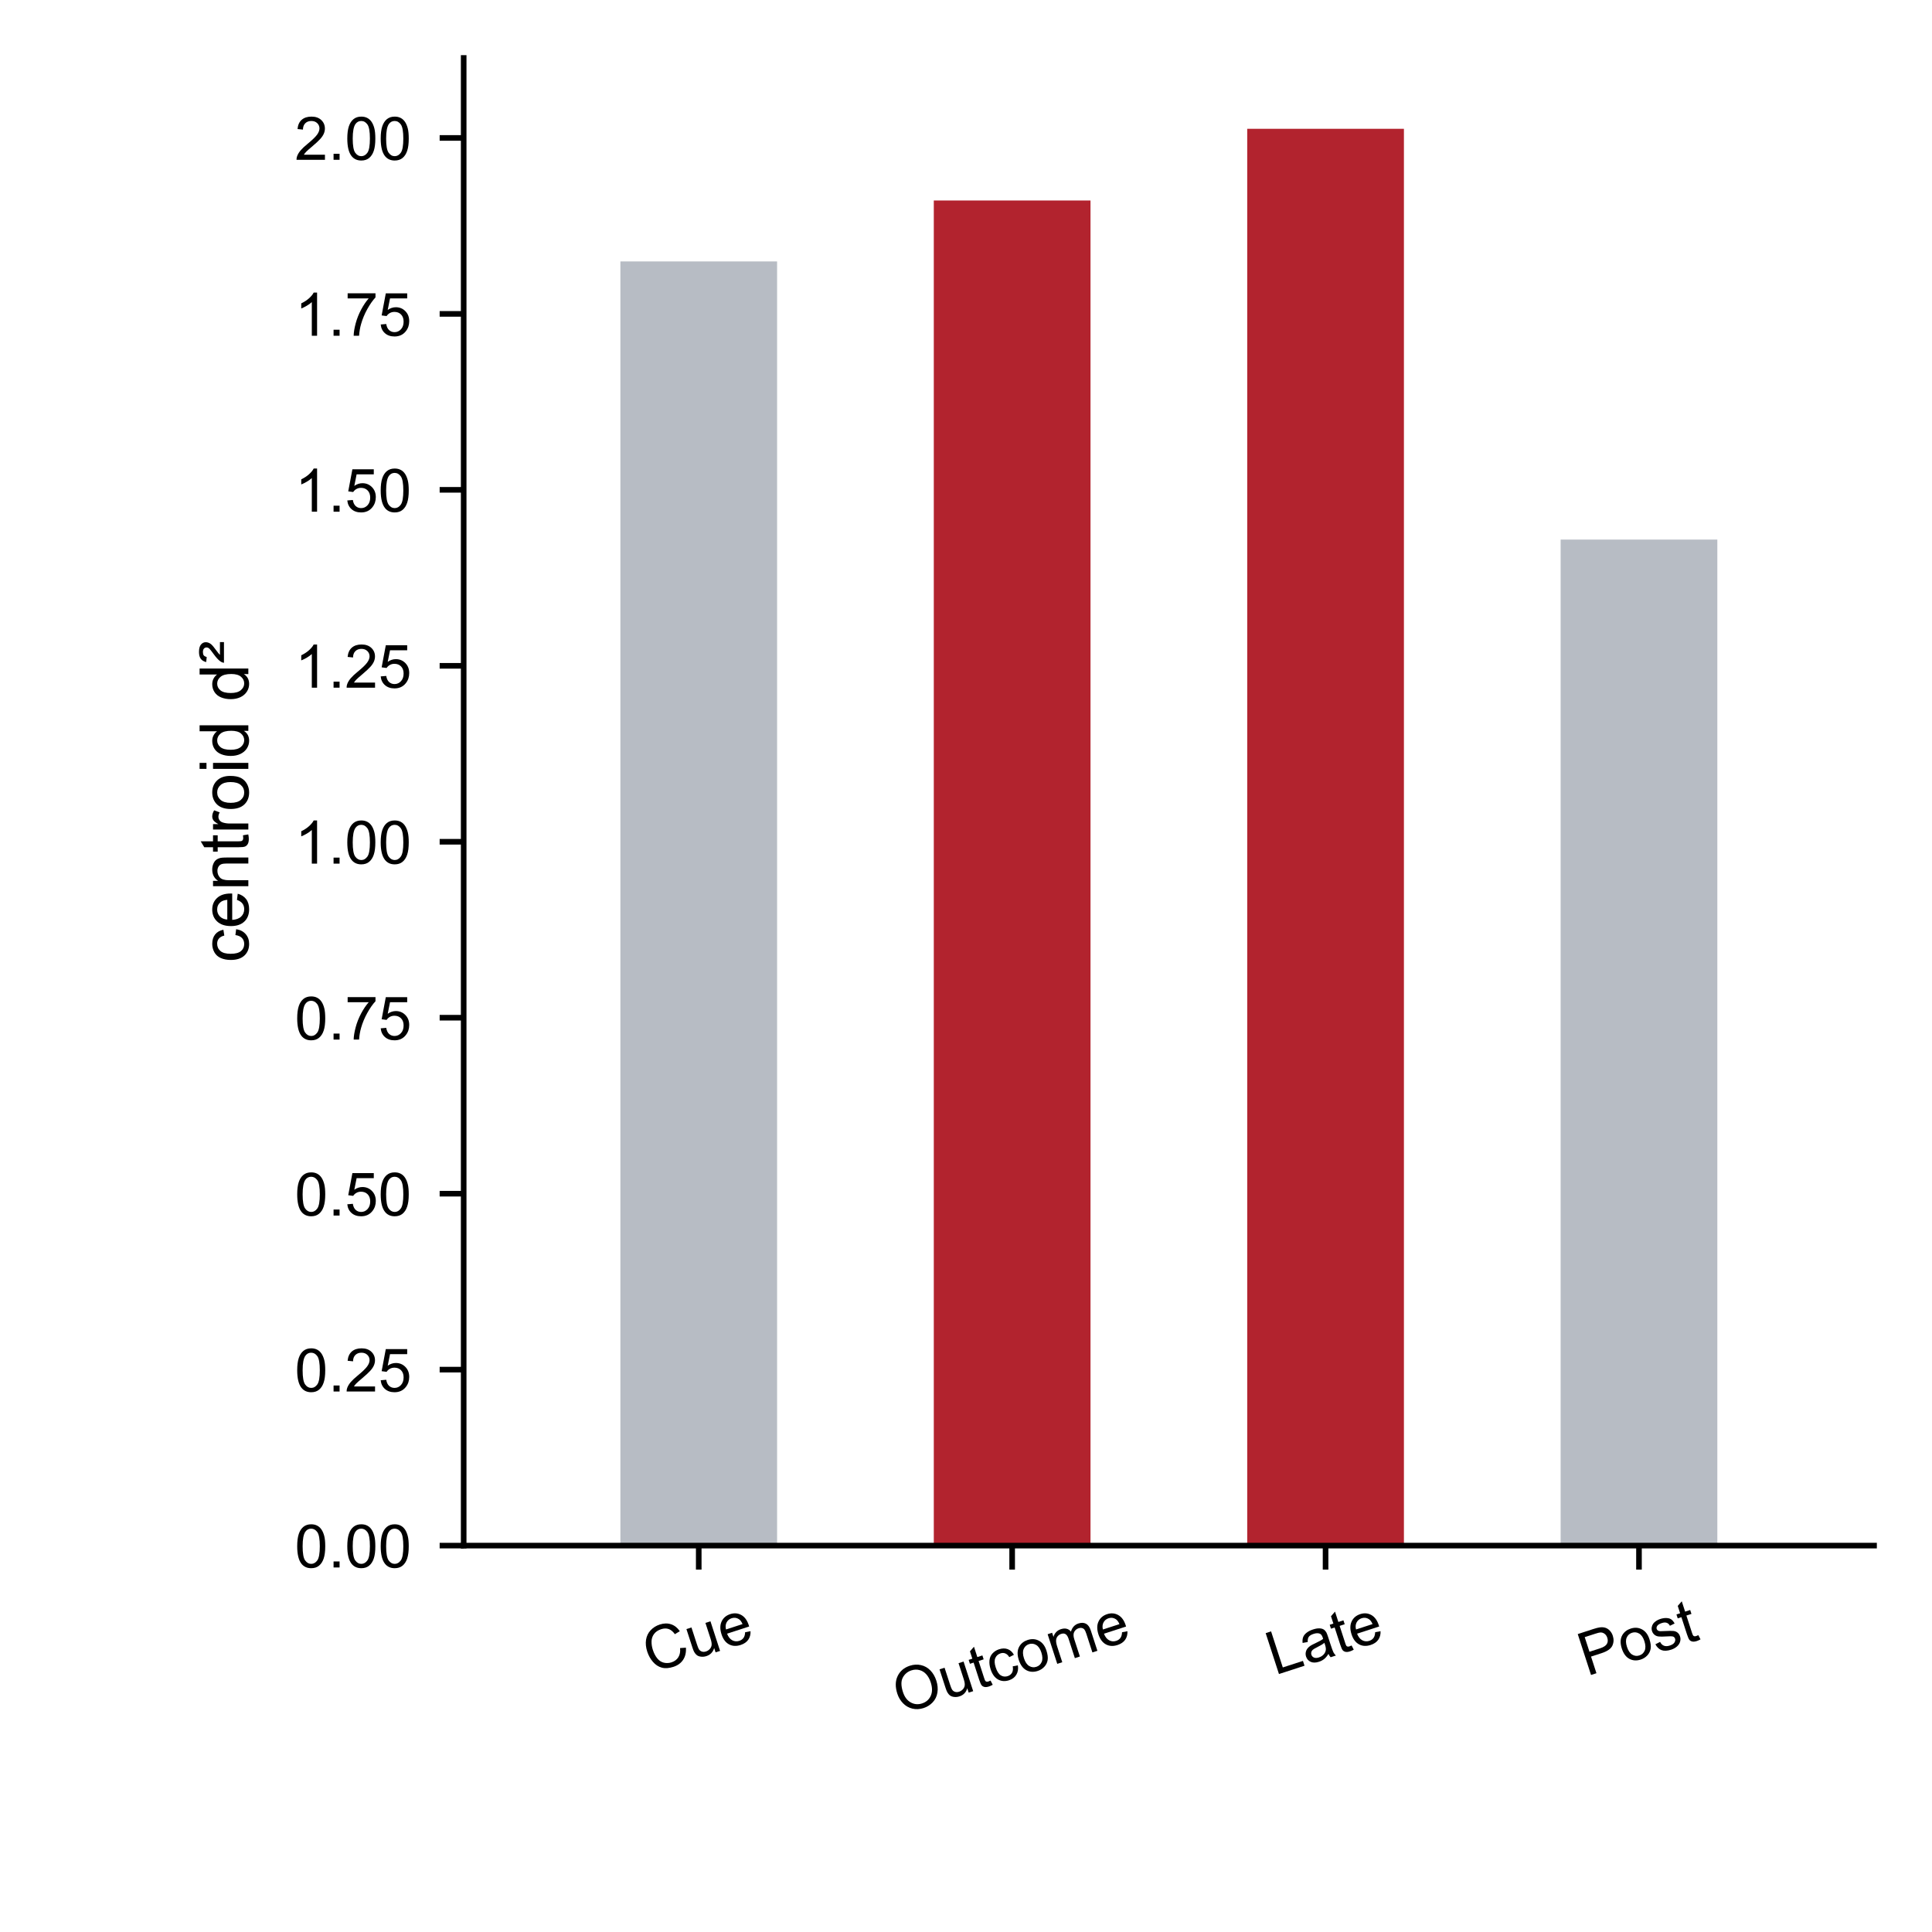
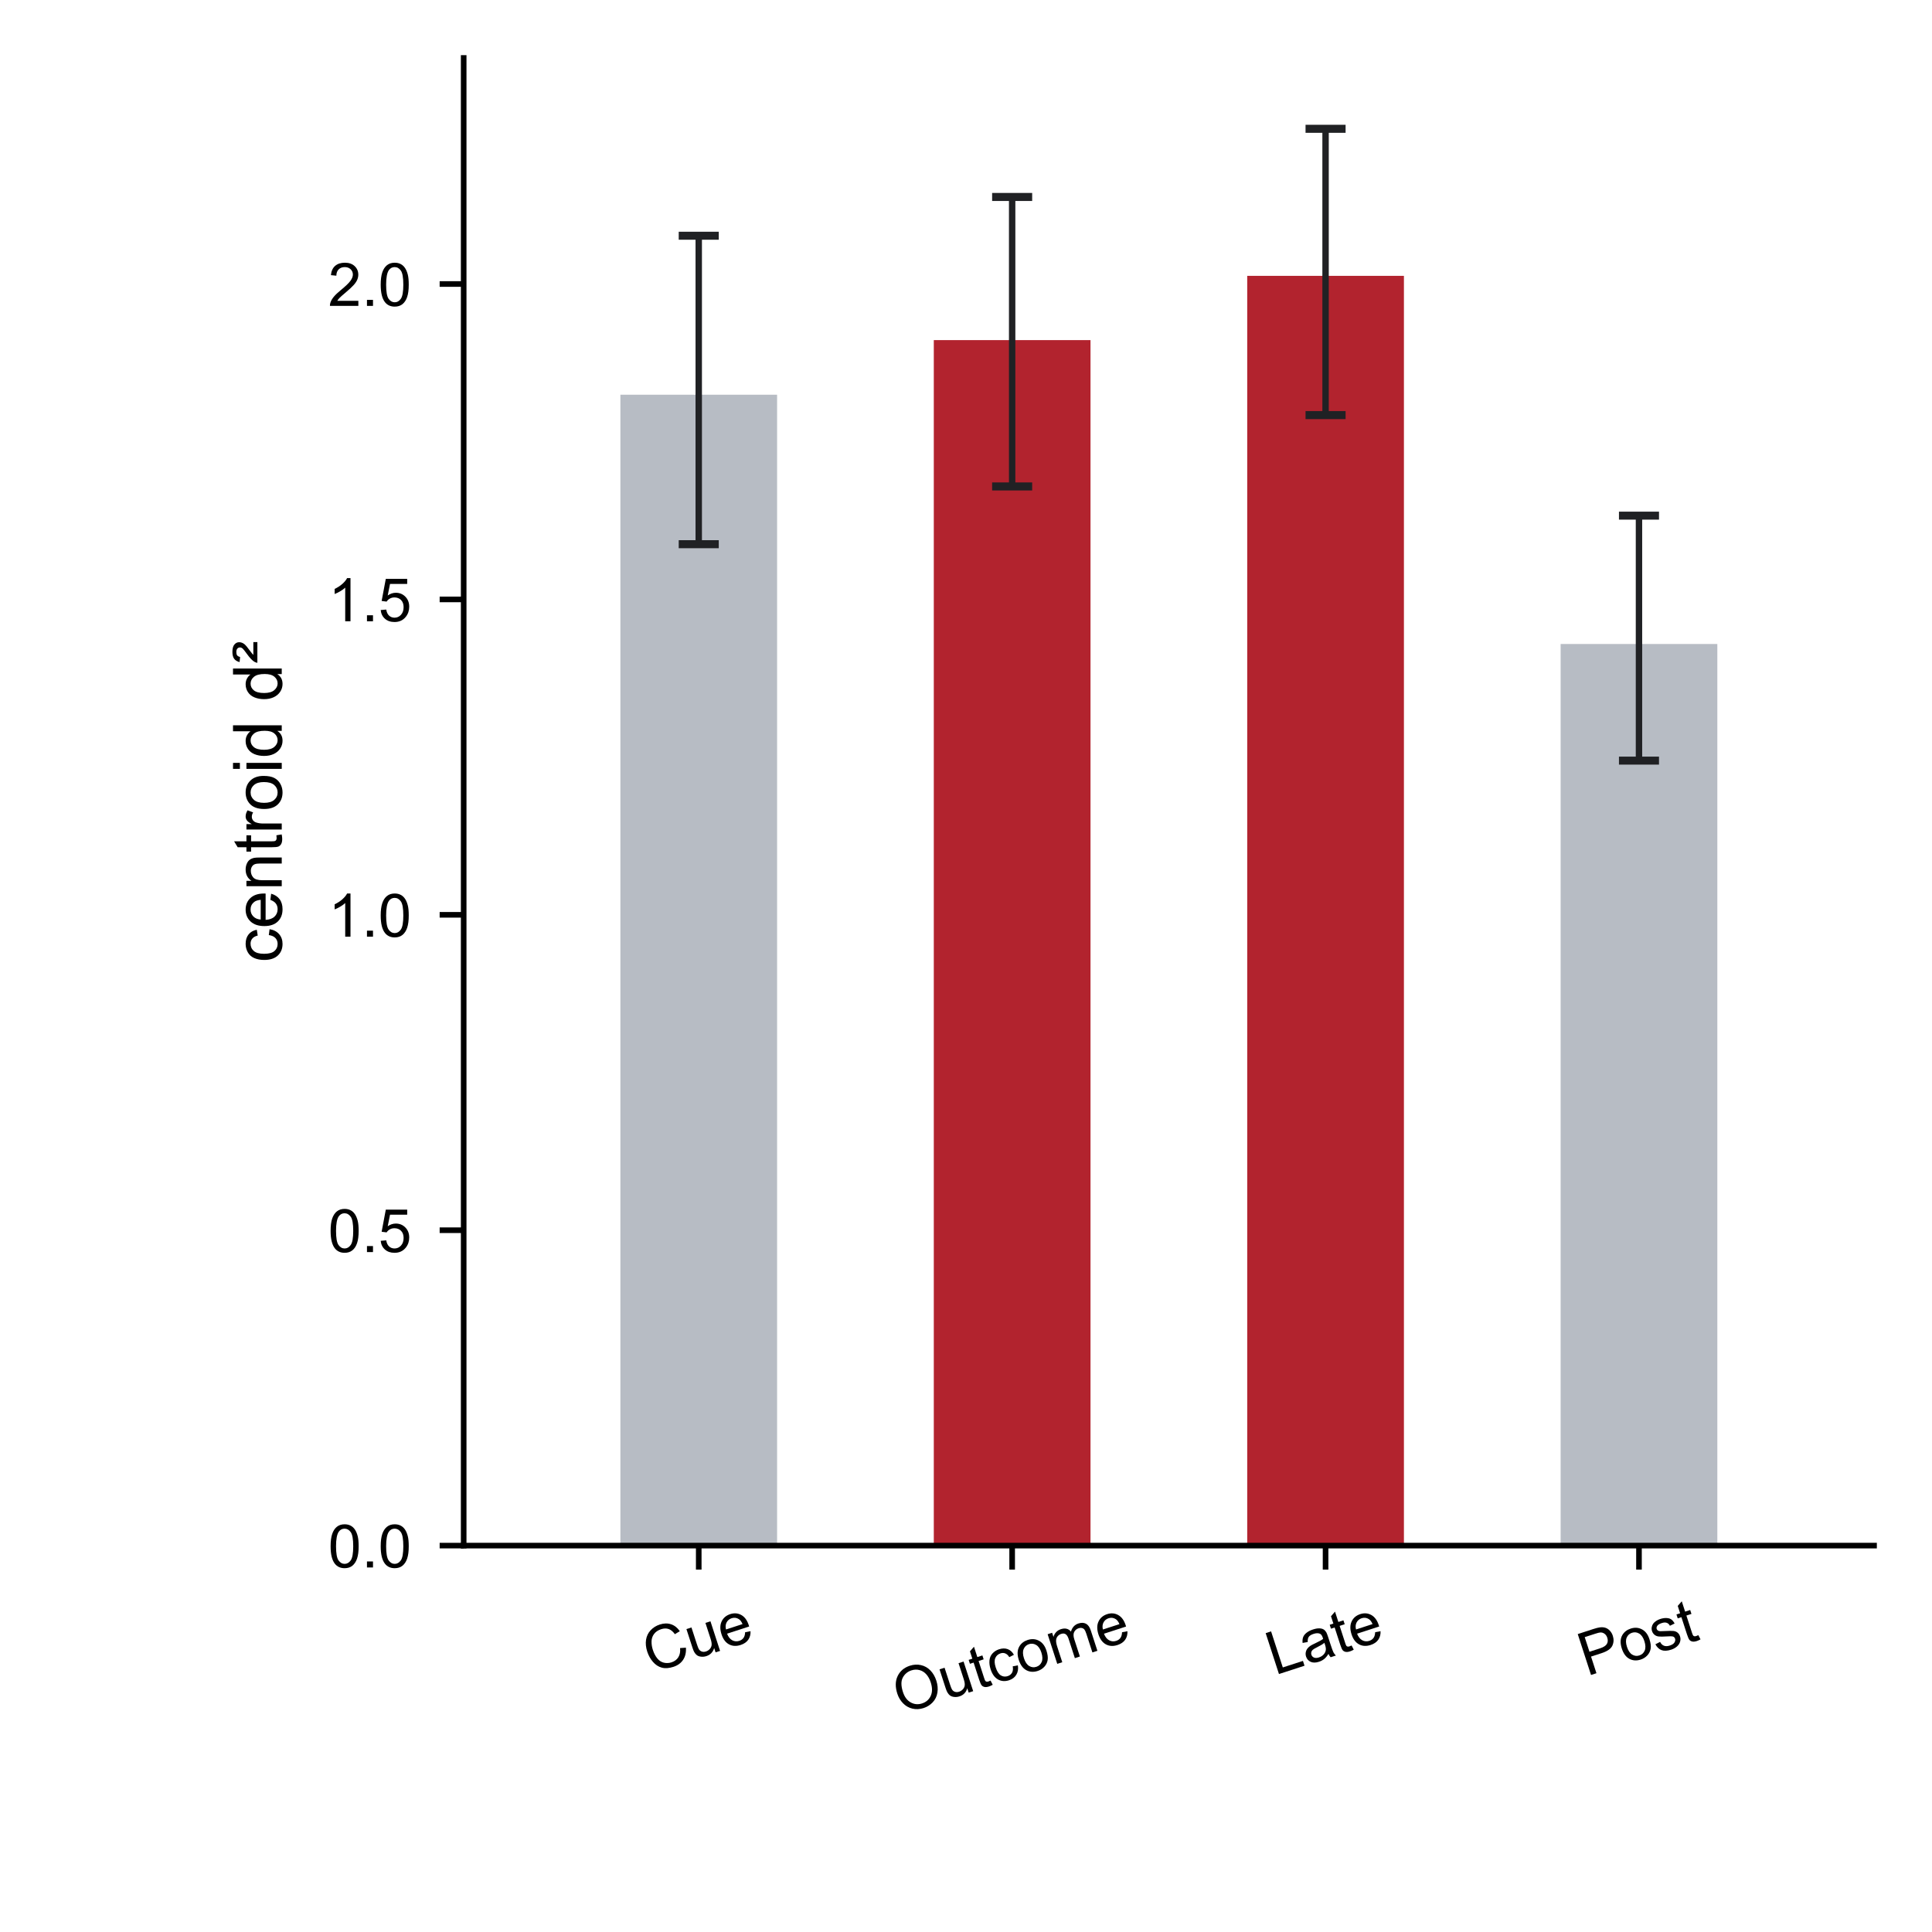
<svg xmlns="http://www.w3.org/2000/svg" xmlns:xlink="http://www.w3.org/1999/xlink" width="241.2pt" height="241.2pt" viewBox="0 0 241.2 241.2" version="1.1">
  <defs>
    <style type="text/css">*{stroke-linejoin: round; stroke-linecap: butt}</style>
  </defs>
  <g id="figure_1">
    <g id="patch_1">
      <path d="M 0 241.2  L 241.2 241.2  L 241.2 0  L 0 0  z " style="fill: #ffffff" />
    </g>
    <g id="axes_1">
      <g id="patch_2">
        <path d="M 57.888 192.96  L 233.964 192.96  L 233.964 7.236  L 57.888 7.236  z " style="fill: #ffffff" />
      </g>
      <g id="patch_3">
-         <path d="M 77.452 192.96  L 97.016 192.96  L 97.016 32.639  L 77.452 32.639  z " clip-path="url(#p7c0ac05b69)" style="fill: #b7bcc4" />
+         <path d="M 77.452 192.96  L 97.016 192.96  L 97.016 49.279  L 77.452 49.279  z " clip-path="url(#p2007e60e04)" style="fill: #b7bcc4" />
      </g>
      <g id="patch_4">
-         <path d="M 116.58 192.96  L 136.144 192.96  L 136.144 25.031  L 116.58 25.031  z " clip-path="url(#p7c0ac05b69)" style="fill: #b2232e" />
+         <path d="M 116.58 192.96  L 136.144 192.96  L 136.144 42.461  L 116.58 42.461  z " clip-path="url(#p2007e60e04)" style="fill: #b2232e" />
      </g>
      <g id="patch_5">
-         <path d="M 155.708 192.96  L 175.272 192.96  L 175.272 16.08  L 155.708 16.08  z " clip-path="url(#p7c0ac05b69)" style="fill: #b2232e" />
+         <path d="M 155.708 192.96  L 175.272 192.96  L 175.272 34.438  L 155.708 34.438  z " clip-path="url(#p2007e60e04)" style="fill: #b2232e" />
      </g>
      <g id="patch_6">
-         <path d="M 194.836 192.96  L 214.4 192.96  L 214.4 67.364  L 194.836 67.364  z " clip-path="url(#p7c0ac05b69)" style="fill: #b7bcc4" />
+         <path d="M 194.836 192.96  L 214.4 192.96  L 214.4 80.4  L 194.836 80.4  z " clip-path="url(#p2007e60e04)" style="fill: #b7bcc4" />
      </g>
      <g id="matplotlib.axis_1">
        <g id="xtick_1">
          <g id="line2d_1">
            <defs>
-               <path id="m45c8c78a8e" d="M 0 0  L 0 3  " style="stroke: #000000; stroke-width: 0.7" />
+               <path id="me2c7883039" d="M 0 0  L 0 3  " style="stroke: #000000; stroke-width: 0.7" />
            </defs>
            <g>
-               <use xlink:href="#m45c8c78a8e" x="87.234" y="192.96" style="stroke: #000000; stroke-width: 0.7" />
+               <use xlink:href="#me2c7883039" x="87.234" y="192.96" style="stroke: #000000; stroke-width: 0.7" />
            </g>
          </g>
          <g id="text_1">
            <g transform="translate(81.29155 208.9044) rotate(-18) scale(0.075 -0.075)">
              <defs>
                <path id="ArialMT-26" d="M 3763 1606  L 4369 1453  Q 4178 706 3683 314  Q 3188 -78 2472 -78  Q 1731 -78 1267 223  Q 803 525 561 1097  Q 319 1669 319 2325  Q 319 3041 592 3573  Q 866 4106 1370 4382  Q 1875 4659 2481 4659  Q 3169 4659 3637 4309  Q 4106 3959 4291 3325  L 3694 3184  Q 3534 3684 3231 3912  Q 2928 4141 2469 4141  Q 1941 4141 1586 3887  Q 1231 3634 1087 3207  Q 944 2781 944 2328  Q 944 1744 1114 1308  Q 1284 872 1643 656  Q 2003 441 2422 441  Q 2931 441 3284 734  Q 3638 1028 3763 1606  z " transform="scale(0.015625)" />
                <path id="ArialMT-58" d="M 2597 0  L 2597 488  Q 2209 -75 1544 -75  Q 1250 -75 995 37  Q 741 150 617 320  Q 494 491 444 738  Q 409 903 409 1263  L 409 3319  L 972 3319  L 972 1478  Q 972 1038 1006 884  Q 1059 663 1231 536  Q 1403 409 1656 409  Q 1909 409 2131 539  Q 2353 669 2445 892  Q 2538 1116 2538 1541  L 2538 3319  L 3100 3319  L 3100 0  L 2597 0  z " transform="scale(0.015625)" />
                <path id="ArialMT-48" d="M 2694 1069  L 3275 997  Q 3138 488 2766 206  Q 2394 -75 1816 -75  Q 1088 -75 661 373  Q 234 822 234 1631  Q 234 2469 665 2931  Q 1097 3394 1784 3394  Q 2450 3394 2872 2941  Q 3294 2488 3294 1666  Q 3294 1616 3291 1516  L 816 1516  Q 847 969 1125 678  Q 1403 388 1819 388  Q 2128 388 2347 550  Q 2566 713 2694 1069  z M 847 1978  L 2700 1978  Q 2663 2397 2488 2606  Q 2219 2931 1791 2931  Q 1403 2931 1139 2672  Q 875 2413 847 1978  z " transform="scale(0.015625)" />
              </defs>
              <use xlink:href="#ArialMT-26" />
              <use xlink:href="#ArialMT-58" transform="translate(72.21875 0)" />
              <use xlink:href="#ArialMT-48" transform="translate(127.8281 0)" />
            </g>
          </g>
        </g>
        <g id="xtick_2">
          <g id="line2d_2">
            <g>
-               <use xlink:href="#m45c8c78a8e" x="126.362" y="192.96" style="stroke: #000000; stroke-width: 0.7" />
+               <use xlink:href="#me2c7883039" x="126.362" y="192.96" style="stroke: #000000; stroke-width: 0.7" />
            </g>
          </g>
          <g id="text_2">
            <g transform="translate(112.4937 214.0593) rotate(-18) scale(0.075 -0.075)">
              <defs>
                <path id="ArialMT-32" d="M 309 2231  Q 309 3372 921 4017  Q 1534 4663 2503 4663  Q 3138 4663 3647 4359  Q 4156 4056 4423 3514  Q 4691 2972 4691 2284  Q 4691 1588 4409 1038  Q 4128 488 3612 205  Q 3097 -78 2500 -78  Q 1853 -78 1343 234  Q 834 547 571 1087  Q 309 1628 309 2231  z M 934 2222  Q 934 1394 1379 917  Q 1825 441 2497 441  Q 3181 441 3623 922  Q 4066 1403 4066 2288  Q 4066 2847 3877 3264  Q 3688 3681 3323 3911  Q 2959 4141 2506 4141  Q 1863 4141 1398 3698  Q 934 3256 934 2222  z " transform="scale(0.015625)" />
                <path id="ArialMT-57" d="M 1650 503  L 1731 6  Q 1494 -44 1306 -44  Q 1000 -44 831 53  Q 663 150 594 308  Q 525 466 525 972  L 525 2881  L 113 2881  L 113 3319  L 525 3319  L 525 4141  L 1084 4478  L 1084 3319  L 1650 3319  L 1650 2881  L 1084 2881  L 1084 941  Q 1084 700 1114 631  Q 1144 563 1211 522  Q 1278 481 1403 481  Q 1497 481 1650 503  z " transform="scale(0.015625)" />
                <path id="ArialMT-46" d="M 2588 1216  L 3141 1144  Q 3050 572 2676 248  Q 2303 -75 1759 -75  Q 1078 -75 664 370  Q 250 816 250 1647  Q 250 2184 428 2587  Q 606 2991 970 3192  Q 1334 3394 1763 3394  Q 2303 3394 2647 3120  Q 2991 2847 3088 2344  L 2541 2259  Q 2463 2594 2264 2762  Q 2066 2931 1784 2931  Q 1359 2931 1093 2626  Q 828 2322 828 1663  Q 828 994 1084 691  Q 1341 388 1753 388  Q 2084 388 2306 591  Q 2528 794 2588 1216  z " transform="scale(0.015625)" />
                <path id="ArialMT-52" d="M 213 1659  Q 213 2581 725 3025  Q 1153 3394 1769 3394  Q 2453 3394 2887 2945  Q 3322 2497 3322 1706  Q 3322 1066 3130 698  Q 2938 331 2570 128  Q 2203 -75 1769 -75  Q 1072 -75 642 372  Q 213 819 213 1659  z M 791 1659  Q 791 1022 1069 705  Q 1347 388 1769 388  Q 2188 388 2466 706  Q 2744 1025 2744 1678  Q 2744 2294 2464 2611  Q 2184 2928 1769 2928  Q 1347 2928 1069 2612  Q 791 2297 791 1659  z " transform="scale(0.015625)" />
                <path id="ArialMT-50" d="M 422 0  L 422 3319  L 925 3319  L 925 2853  Q 1081 3097 1340 3245  Q 1600 3394 1931 3394  Q 2300 3394 2536 3241  Q 2772 3088 2869 2813  Q 3263 3394 3894 3394  Q 4388 3394 4653 3120  Q 4919 2847 4919 2278  L 4919 0  L 4359 0  L 4359 2091  Q 4359 2428 4304 2576  Q 4250 2725 4106 2815  Q 3963 2906 3769 2906  Q 3419 2906 3187 2673  Q 2956 2441 2956 1928  L 2956 0  L 2394 0  L 2394 2156  Q 2394 2531 2256 2718  Q 2119 2906 1806 2906  Q 1569 2906 1367 2781  Q 1166 2656 1075 2415  Q 984 2175 984 1722  L 984 0  L 422 0  z " transform="scale(0.015625)" />
              </defs>
              <use xlink:href="#ArialMT-32" />
              <use xlink:href="#ArialMT-58" transform="translate(77.78125 0)" />
              <use xlink:href="#ArialMT-57" transform="translate(133.3906 0)" />
              <use xlink:href="#ArialMT-46" transform="translate(161.1719 0)" />
              <use xlink:href="#ArialMT-52" transform="translate(211.1719 0)" />
              <use xlink:href="#ArialMT-50" transform="translate(266.7812 0)" />
              <use xlink:href="#ArialMT-48" transform="translate(350.0781 0)" />
            </g>
          </g>
        </g>
        <g id="xtick_3">
          <g id="line2d_3">
            <g>
-               <use xlink:href="#m45c8c78a8e" x="165.49" y="192.96" style="stroke: #000000; stroke-width: 0.7" />
+               <use xlink:href="#me2c7883039" x="165.49" y="192.96" style="stroke: #000000; stroke-width: 0.7" />
            </g>
          </g>
          <g id="text_3">
            <g transform="translate(159.1491 209.1633) rotate(-18) scale(0.075 -0.075)">
              <defs>
                <path id="ArialMT-2f" d="M 469 0  L 469 4581  L 1075 4581  L 1075 541  L 3331 541  L 3331 0  L 469 0  z " transform="scale(0.015625)" />
                <path id="ArialMT-44" d="M 2588 409  Q 2275 144 1986 34  Q 1697 -75 1366 -75  Q 819 -75 525 192  Q 231 459 231 875  Q 231 1119 342 1320  Q 453 1522 633 1644  Q 813 1766 1038 1828  Q 1203 1872 1538 1913  Q 2219 1994 2541 2106  Q 2544 2222 2544 2253  Q 2544 2597 2384 2738  Q 2169 2928 1744 2928  Q 1347 2928 1158 2789  Q 969 2650 878 2297  L 328 2372  Q 403 2725 575 2942  Q 747 3159 1072 3276  Q 1397 3394 1825 3394  Q 2250 3394 2515 3294  Q 2781 3194 2906 3042  Q 3031 2891 3081 2659  Q 3109 2516 3109 2141  L 3109 1391  Q 3109 606 3145 398  Q 3181 191 3288 0  L 2700 0  Q 2613 175 2588 409  z M 2541 1666  Q 2234 1541 1622 1453  Q 1275 1403 1131 1340  Q 988 1278 909 1158  Q 831 1038 831 891  Q 831 666 1001 516  Q 1172 366 1500 366  Q 1825 366 2078 508  Q 2331 650 2450 897  Q 2541 1088 2541 1459  L 2541 1666  z " transform="scale(0.015625)" />
              </defs>
              <use xlink:href="#ArialMT-2f" />
              <use xlink:href="#ArialMT-44" transform="translate(55.60938 0)" />
              <use xlink:href="#ArialMT-57" transform="translate(111.2188 0)" />
              <use xlink:href="#ArialMT-48" transform="translate(139 0)" />
            </g>
          </g>
        </g>
        <g id="xtick_4">
          <g id="line2d_4">
            <g>
-               <use xlink:href="#m45c8c78a8e" x="204.618" y="192.96" style="stroke: #000000; stroke-width: 0.7" />
+               <use xlink:href="#me2c7883039" x="204.618" y="192.96" style="stroke: #000000; stroke-width: 0.7" />
            </g>
          </g>
          <g id="text_4">
            <g transform="translate(198.0815 209.2904) rotate(-18) scale(0.075 -0.075)">
              <defs>
                <path id="ArialMT-33" d="M 494 0  L 494 4581  L 2222 4581  Q 2678 4581 2919 4538  Q 3256 4481 3484 4323  Q 3713 4166 3852 3881  Q 3991 3597 3991 3256  Q 3991 2672 3619 2267  Q 3247 1863 2275 1863  L 1100 1863  L 1100 0  L 494 0  z M 1100 2403  L 2284 2403  Q 2872 2403 3119 2622  Q 3366 2841 3366 3238  Q 3366 3525 3220 3729  Q 3075 3934 2838 4000  Q 2684 4041 2272 4041  L 1100 4041  L 1100 2403  z " transform="scale(0.015625)" />
                <path id="ArialMT-56" d="M 197 991  L 753 1078  Q 800 744 1014 566  Q 1228 388 1613 388  Q 2000 388 2187 545  Q 2375 703 2375 916  Q 2375 1106 2209 1216  Q 2094 1291 1634 1406  Q 1016 1563 777 1677  Q 538 1791 414 1992  Q 291 2194 291 2438  Q 291 2659 392 2848  Q 494 3038 669 3163  Q 800 3259 1026 3326  Q 1253 3394 1513 3394  Q 1903 3394 2198 3281  Q 2494 3169 2634 2976  Q 2775 2784 2828 2463  L 2278 2388  Q 2241 2644 2061 2787  Q 1881 2931 1553 2931  Q 1166 2931 1000 2803  Q 834 2675 834 2503  Q 834 2394 903 2306  Q 972 2216 1119 2156  Q 1203 2125 1616 2013  Q 2213 1853 2448 1751  Q 2684 1650 2818 1456  Q 2953 1263 2953 975  Q 2953 694 2789 445  Q 2625 197 2315 61  Q 2006 -75 1616 -75  Q 969 -75 630 194  Q 291 463 197 991  z " transform="scale(0.015625)" />
              </defs>
              <use xlink:href="#ArialMT-33" />
              <use xlink:href="#ArialMT-52" transform="translate(66.70312 0)" />
              <use xlink:href="#ArialMT-56" transform="translate(122.3125 0)" />
              <use xlink:href="#ArialMT-57" transform="translate(172.3125 0)" />
            </g>
          </g>
        </g>
      </g>
      <g id="matplotlib.axis_2">
        <g id="ytick_1">
          <g id="line2d_5">
            <defs>
-               <path id="mccf3063a02" d="M 0 0  L -3 0  " style="stroke: #000000; stroke-width: 0.7" />
+               <path id="m1ed6fbe6a1" d="M 0 0  L -3 0  " style="stroke: #000000; stroke-width: 0.7" />
            </defs>
            <g>
-               <use xlink:href="#mccf3063a02" x="57.888" y="192.96" style="stroke: #000000; stroke-width: 0.7" />
+               <use xlink:href="#m1ed6fbe6a1" x="57.888" y="192.96" style="stroke: #000000; stroke-width: 0.7" />
            </g>
          </g>
          <g id="text_5">
-             <g transform="translate(36.7923 195.6901) scale(0.075 -0.075)">
+             <g transform="translate(40.963 195.6901) scale(0.075 -0.075)">
              <defs>
                <path id="ArialMT-13" d="M 266 2259  Q 266 3072 433 3567  Q 600 4063 929 4331  Q 1259 4600 1759 4600  Q 2128 4600 2406 4451  Q 2684 4303 2865 4023  Q 3047 3744 3150 3342  Q 3253 2941 3253 2259  Q 3253 1453 3087 958  Q 2922 463 2592 192  Q 2263 -78 1759 -78  Q 1097 -78 719 397  Q 266 969 266 2259  z M 844 2259  Q 844 1131 1108 757  Q 1372 384 1759 384  Q 2147 384 2411 759  Q 2675 1134 2675 2259  Q 2675 3391 2411 3762  Q 2147 4134 1753 4134  Q 1366 4134 1134 3806  Q 844 3388 844 2259  z " transform="scale(0.015625)" />
                <path id="ArialMT-11" d="M 581 0  L 581 641  L 1222 641  L 1222 0  L 581 0  z " transform="scale(0.015625)" />
              </defs>
              <use xlink:href="#ArialMT-13" />
              <use xlink:href="#ArialMT-11" transform="translate(55.60938 0)" />
              <use xlink:href="#ArialMT-13" transform="translate(83.39062 0)" />
-               <use xlink:href="#ArialMT-13" transform="translate(139 0)" />
            </g>
          </g>
        </g>
        <g id="ytick_2">
          <g id="line2d_6">
            <g>
-               <use xlink:href="#mccf3063a02" x="57.888" y="170.992" style="stroke: #000000; stroke-width: 0.7" />
+               <use xlink:href="#m1ed6fbe6a1" x="57.888" y="153.585" style="stroke: #000000; stroke-width: 0.7" />
            </g>
          </g>
          <g id="text_6">
-             <g transform="translate(36.7923 173.7225) scale(0.075 -0.075)">
-               <defs>
-                 <path id="ArialMT-15" d="M 3222 541  L 3222 0  L 194 0  Q 188 203 259 391  Q 375 700 629 1000  Q 884 1300 1366 1694  Q 2113 2306 2375 2664  Q 2638 3022 2638 3341  Q 2638 3675 2398 3904  Q 2159 4134 1775 4134  Q 1369 4134 1125 3890  Q 881 3647 878 3216  L 300 3275  Q 359 3922 746 4261  Q 1134 4600 1788 4600  Q 2447 4600 2831 4234  Q 3216 3869 3216 3328  Q 3216 3053 3103 2787  Q 2991 2522 2730 2228  Q 2469 1934 1863 1422  Q 1356 997 1212 845  Q 1069 694 975 541  L 3222 541  z " transform="scale(0.015625)" />
+             <g transform="translate(40.963 156.3149) scale(0.075 -0.075)">
+               <defs>
                <path id="ArialMT-18" d="M 266 1200  L 856 1250  Q 922 819 1161 601  Q 1400 384 1738 384  Q 2144 384 2425 690  Q 2706 997 2706 1503  Q 2706 1984 2436 2262  Q 2166 2541 1728 2541  Q 1456 2541 1237 2417  Q 1019 2294 894 2097  L 366 2166  L 809 4519  L 3088 4519  L 3088 3981  L 1259 3981  L 1013 2750  Q 1425 3038 1878 3038  Q 2478 3038 2890 2622  Q 3303 2206 3303 1553  Q 3303 931 2941 478  Q 2500 -78 1738 -78  Q 1113 -78 717 272  Q 322 622 266 1200  z " transform="scale(0.015625)" />
              </defs>
              <use xlink:href="#ArialMT-13" />
              <use xlink:href="#ArialMT-11" transform="translate(55.60938 0)" />
-               <use xlink:href="#ArialMT-15" transform="translate(83.39062 0)" />
-               <use xlink:href="#ArialMT-18" transform="translate(139 0)" />
+               <use xlink:href="#ArialMT-18" transform="translate(83.39062 0)" />
            </g>
          </g>
        </g>
        <g id="ytick_3">
          <g id="line2d_7">
            <g>
-               <use xlink:href="#mccf3063a02" x="57.888" y="149.025" style="stroke: #000000; stroke-width: 0.7" />
+               <use xlink:href="#m1ed6fbe6a1" x="57.888" y="114.21" style="stroke: #000000; stroke-width: 0.7" />
            </g>
          </g>
          <g id="text_7">
-             <g transform="translate(36.7923 151.7548) scale(0.075 -0.075)">
-               <use xlink:href="#ArialMT-13" />
-               <use xlink:href="#ArialMT-11" transform="translate(55.60938 0)" />
-               <use xlink:href="#ArialMT-18" transform="translate(83.39062 0)" />
-               <use xlink:href="#ArialMT-13" transform="translate(139 0)" />
+             <g transform="translate(40.963 116.9397) scale(0.075 -0.075)">
+               <defs>
+                 <path id="ArialMT-14" d="M 2384 0  L 1822 0  L 1822 3584  Q 1619 3391 1289 3197  Q 959 3003 697 2906  L 697 3450  Q 1169 3672 1522 3987  Q 1875 4303 2022 4600  L 2384 4600  L 2384 0  z " transform="scale(0.015625)" />
+               </defs>
+               <use xlink:href="#ArialMT-14" />
+               <use xlink:href="#ArialMT-11" transform="translate(55.60938 0)" />
+               <use xlink:href="#ArialMT-13" transform="translate(83.39062 0)" />
            </g>
          </g>
        </g>
        <g id="ytick_4">
          <g id="line2d_8">
            <g>
-               <use xlink:href="#mccf3063a02" x="57.888" y="127.057" style="stroke: #000000; stroke-width: 0.7" />
+               <use xlink:href="#m1ed6fbe6a1" x="57.888" y="74.834" style="stroke: #000000; stroke-width: 0.7" />
            </g>
          </g>
          <g id="text_8">
-             <g transform="translate(36.7923 129.7872) scale(0.075 -0.075)">
-               <defs>
-                 <path id="ArialMT-1a" d="M 303 3981  L 303 4522  L 3269 4522  L 3269 4084  Q 2831 3619 2401 2847  Q 1972 2075 1738 1259  Q 1569 684 1522 0  L 944 0  Q 953 541 1156 1306  Q 1359 2072 1739 2783  Q 2119 3494 2547 3981  L 303 3981  z " transform="scale(0.015625)" />
-               </defs>
-               <use xlink:href="#ArialMT-13" />
-               <use xlink:href="#ArialMT-11" transform="translate(55.60938 0)" />
-               <use xlink:href="#ArialMT-1a" transform="translate(83.39062 0)" />
-               <use xlink:href="#ArialMT-18" transform="translate(139 0)" />
+             <g transform="translate(40.963 77.5645) scale(0.075 -0.075)">
+               <use xlink:href="#ArialMT-14" />
+               <use xlink:href="#ArialMT-11" transform="translate(55.60938 0)" />
+               <use xlink:href="#ArialMT-18" transform="translate(83.39062 0)" />
            </g>
          </g>
        </g>
        <g id="ytick_5">
          <g id="line2d_9">
            <g>
-               <use xlink:href="#mccf3063a02" x="57.888" y="105.089" style="stroke: #000000; stroke-width: 0.7" />
+               <use xlink:href="#m1ed6fbe6a1" x="57.888" y="35.459" style="stroke: #000000; stroke-width: 0.7" />
            </g>
          </g>
          <g id="text_9">
-             <g transform="translate(36.7923 107.8196) scale(0.075 -0.075)">
-               <defs>
-                 <path id="ArialMT-14" d="M 2384 0  L 1822 0  L 1822 3584  Q 1619 3391 1289 3197  Q 959 3003 697 2906  L 697 3450  Q 1169 3672 1522 3987  Q 1875 4303 2022 4600  L 2384 4600  L 2384 0  z " transform="scale(0.015625)" />
-               </defs>
-               <use xlink:href="#ArialMT-14" />
+             <g transform="translate(40.963 38.1893) scale(0.075 -0.075)">
+               <defs>
+                 <path id="ArialMT-15" d="M 3222 541  L 3222 0  L 194 0  Q 188 203 259 391  Q 375 700 629 1000  Q 884 1300 1366 1694  Q 2113 2306 2375 2664  Q 2638 3022 2638 3341  Q 2638 3675 2398 3904  Q 2159 4134 1775 4134  Q 1369 4134 1125 3890  Q 881 3647 878 3216  L 300 3275  Q 359 3922 746 4261  Q 1134 4600 1788 4600  Q 2447 4600 2831 4234  Q 3216 3869 3216 3328  Q 3216 3053 3103 2787  Q 2991 2522 2730 2228  Q 2469 1934 1863 1422  Q 1356 997 1212 845  Q 1069 694 975 541  L 3222 541  z " transform="scale(0.015625)" />
+               </defs>
+               <use xlink:href="#ArialMT-15" />
              <use xlink:href="#ArialMT-11" transform="translate(55.60938 0)" />
              <use xlink:href="#ArialMT-13" transform="translate(83.39062 0)" />
-               <use xlink:href="#ArialMT-13" transform="translate(139 0)" />
-             </g>
-           </g>
-         </g>
-         <g id="ytick_6">
-           <g id="line2d_10">
-             <g>
-               <use xlink:href="#mccf3063a02" x="57.888" y="83.122" style="stroke: #000000; stroke-width: 0.7" />
-             </g>
-           </g>
-           <g id="text_10">
-             <g transform="translate(36.7923 85.85193) scale(0.075 -0.075)">
-               <use xlink:href="#ArialMT-14" />
-               <use xlink:href="#ArialMT-11" transform="translate(55.60938 0)" />
-               <use xlink:href="#ArialMT-15" transform="translate(83.39062 0)" />
-               <use xlink:href="#ArialMT-18" transform="translate(139 0)" />
-             </g>
-           </g>
-         </g>
-         <g id="ytick_7">
-           <g id="line2d_11">
-             <g>
-               <use xlink:href="#mccf3063a02" x="57.888" y="61.154" style="stroke: #000000; stroke-width: 0.7" />
-             </g>
-           </g>
-           <g id="text_11">
-             <g transform="translate(36.7923 63.8843) scale(0.075 -0.075)">
-               <use xlink:href="#ArialMT-14" />
-               <use xlink:href="#ArialMT-11" transform="translate(55.60938 0)" />
-               <use xlink:href="#ArialMT-18" transform="translate(83.39062 0)" />
-               <use xlink:href="#ArialMT-13" transform="translate(139 0)" />
-             </g>
-           </g>
-         </g>
-         <g id="ytick_8">
-           <g id="line2d_12">
-             <g>
-               <use xlink:href="#mccf3063a02" x="57.888" y="39.187" style="stroke: #000000; stroke-width: 0.7" />
-             </g>
-           </g>
-           <g id="text_12">
-             <g transform="translate(36.7923 41.91666) scale(0.075 -0.075)">
-               <use xlink:href="#ArialMT-14" />
-               <use xlink:href="#ArialMT-11" transform="translate(55.60938 0)" />
-               <use xlink:href="#ArialMT-1a" transform="translate(83.39062 0)" />
-               <use xlink:href="#ArialMT-18" transform="translate(139 0)" />
-             </g>
-           </g>
-         </g>
-         <g id="ytick_9">
-           <g id="line2d_13">
-             <g>
-               <use xlink:href="#mccf3063a02" x="57.888" y="17.219" style="stroke: #000000; stroke-width: 0.7" />
-             </g>
-           </g>
-           <g id="text_13">
-             <g transform="translate(36.7923 19.94903) scale(0.075 -0.075)">
-               <use xlink:href="#ArialMT-15" />
-               <use xlink:href="#ArialMT-11" transform="translate(55.60938 0)" />
-               <use xlink:href="#ArialMT-13" transform="translate(83.39062 0)" />
-               <use xlink:href="#ArialMT-13" transform="translate(139 0)" />
-             </g>
-           </g>
-         </g>
-         <g id="text_14">
-           <g transform="translate(31.00348 120.1759) rotate(-90) scale(0.085 -0.085)">
+             </g>
+           </g>
+         </g>
+         <g id="text_10">
+           <g transform="translate(35.17418 120.1759) rotate(-90) scale(0.085 -0.085)">
            <defs>
              <path id="ArialMT-51" d="M 422 0  L 422 3319  L 928 3319  L 928 2847  Q 1294 3394 1984 3394  Q 2284 3394 2536 3286  Q 2788 3178 2913 3003  Q 3038 2828 3088 2588  Q 3119 2431 3119 2041  L 3119 0  L 2556 0  L 2556 2019  Q 2556 2363 2490 2533  Q 2425 2703 2258 2804  Q 2091 2906 1866 2906  Q 1506 2906 1245 2678  Q 984 2450 984 1813  L 984 0  L 422 0  z " transform="scale(0.015625)" />
              <path id="ArialMT-55" d="M 416 0  L 416 3319  L 922 3319  L 922 2816  Q 1116 3169 1280 3281  Q 1444 3394 1641 3394  Q 1925 3394 2219 3213  L 2025 2691  Q 1819 2813 1613 2813  Q 1428 2813 1281 2702  Q 1134 2591 1072 2394  Q 978 2094 978 1738  L 978 0  L 416 0  z " transform="scale(0.015625)" />
              <path id="ArialMT-4c" d="M 425 3934  L 425 4581  L 988 4581  L 988 3934  L 425 3934  z M 425 0  L 425 3319  L 988 3319  L 988 0  L 425 0  z " transform="scale(0.015625)" />
              <path id="ArialMT-47" d="M 2575 0  L 2575 419  Q 2259 -75 1647 -75  Q 1250 -75 917 144  Q 584 363 401 755  Q 219 1147 219 1656  Q 219 2153 384 2558  Q 550 2963 881 3178  Q 1213 3394 1622 3394  Q 1922 3394 2156 3267  Q 2391 3141 2538 2938  L 2538 4581  L 3097 4581  L 3097 0  L 2575 0  z M 797 1656  Q 797 1019 1065 703  Q 1334 388 1700 388  Q 2069 388 2326 689  Q 2584 991 2584 1609  Q 2584 2291 2321 2609  Q 2059 2928 1675 2928  Q 1300 2928 1048 2622  Q 797 2316 797 1656  z " transform="scale(0.015625)" />
              <path id="ArialMT-3" transform="scale(0.015625)" />
              <path id="ArialMT-f0" d="M 78 2291  Q 97 2469 225 2647  Q 422 2916 872 3242  Q 1322 3569 1406 3663  Q 1522 3791 1522 3925  Q 1522 4075 1412 4172  Q 1303 4269 1091 4269  Q 884 4269 782 4195  Q 681 4122 616 3913  L 144 3963  Q 234 4309 457 4473  Q 681 4638 1100 4638  Q 1572 4638 1792 4453  Q 2013 4269 2013 4003  Q 2013 3741 1828 3506  Q 1688 3331 1188 2972  Q 928 2781 819 2669  L 2025 2669  L 2025 2291  L 78 2291  z " transform="scale(0.015625)" />
            </defs>
            <use xlink:href="#ArialMT-46" />
            <use xlink:href="#ArialMT-48" transform="translate(50 0)" />
            <use xlink:href="#ArialMT-51" transform="translate(105.6094 0)" />
            <use xlink:href="#ArialMT-57" transform="translate(161.2188 0)" />
            <use xlink:href="#ArialMT-55" transform="translate(189 0)" />
            <use xlink:href="#ArialMT-52" transform="translate(222.2969 0)" />
            <use xlink:href="#ArialMT-4c" transform="translate(277.9062 0)" />
            <use xlink:href="#ArialMT-47" transform="translate(300.125 0)" />
            <use xlink:href="#ArialMT-3" transform="translate(355.7344 0)" />
            <use xlink:href="#ArialMT-47" transform="translate(383.5156 0)" />
            <use xlink:href="#ArialMT-f0" transform="translate(439.125 0)" />
          </g>
        </g>
      </g>
+       <g id="LineCollection_1">
+         <path d="M 87.234 67.94  L 87.234 29.429  " clip-path="url(#p2007e60e04)" style="fill: none; stroke: #202124; stroke-width: 0.8" />
+         <path d="M 126.362 60.73  L 126.362 24.59  " clip-path="url(#p2007e60e04)" style="fill: none; stroke: #202124; stroke-width: 0.8" />
+         <path d="M 165.49 51.824  L 165.49 16.08  " clip-path="url(#p2007e60e04)" style="fill: none; stroke: #202124; stroke-width: 0.8" />
+         <path d="M 204.618 94.959  L 204.618 64.375  " clip-path="url(#p2007e60e04)" style="fill: none; stroke: #202124; stroke-width: 0.8" />
+       </g>
+       <g id="line2d_10">
+         <defs>
+           <path id="m2eed22066d" d="M 2.5 0  L -2.5 -0  " style="stroke: #202124" />
+         </defs>
+         <g clip-path="url(#p2007e60e04)">
+           <use xlink:href="#m2eed22066d" x="87.234" y="67.94" style="fill: #1f77b4; stroke: #202124" />
+           <use xlink:href="#m2eed22066d" x="126.362" y="60.73" style="fill: #1f77b4; stroke: #202124" />
+           <use xlink:href="#m2eed22066d" x="165.49" y="51.824" style="fill: #1f77b4; stroke: #202124" />
+           <use xlink:href="#m2eed22066d" x="204.618" y="94.959" style="fill: #1f77b4; stroke: #202124" />
+         </g>
+       </g>
+       <g id="line2d_11">
+         <g clip-path="url(#p2007e60e04)">
+           <use xlink:href="#m2eed22066d" x="87.234" y="29.429" style="fill: #1f77b4; stroke: #202124" />
+           <use xlink:href="#m2eed22066d" x="126.362" y="24.59" style="fill: #1f77b4; stroke: #202124" />
+           <use xlink:href="#m2eed22066d" x="165.49" y="16.08" style="fill: #1f77b4; stroke: #202124" />
+           <use xlink:href="#m2eed22066d" x="204.618" y="64.375" style="fill: #1f77b4; stroke: #202124" />
+         </g>
+       </g>
      <g id="patch_7">
        <path d="M 57.888 192.96  L 57.888 7.236  " style="fill: none; stroke: #000000; stroke-width: 0.7; stroke-linejoin: miter; stroke-linecap: square" />
      </g>
      <g id="patch_8">
        <path d="M 57.888 192.96  L 233.964 192.96  " style="fill: none; stroke: #000000; stroke-width: 0.7; stroke-linejoin: miter; stroke-linecap: square" />
      </g>
    </g>
  </g>
  <defs>
-     <clipPath id="p7c0ac05b69">
+     <clipPath id="p2007e60e04">
      <rect x="57.888" y="7.236" width="176.076" height="185.724" />
    </clipPath>
  </defs>
</svg>
